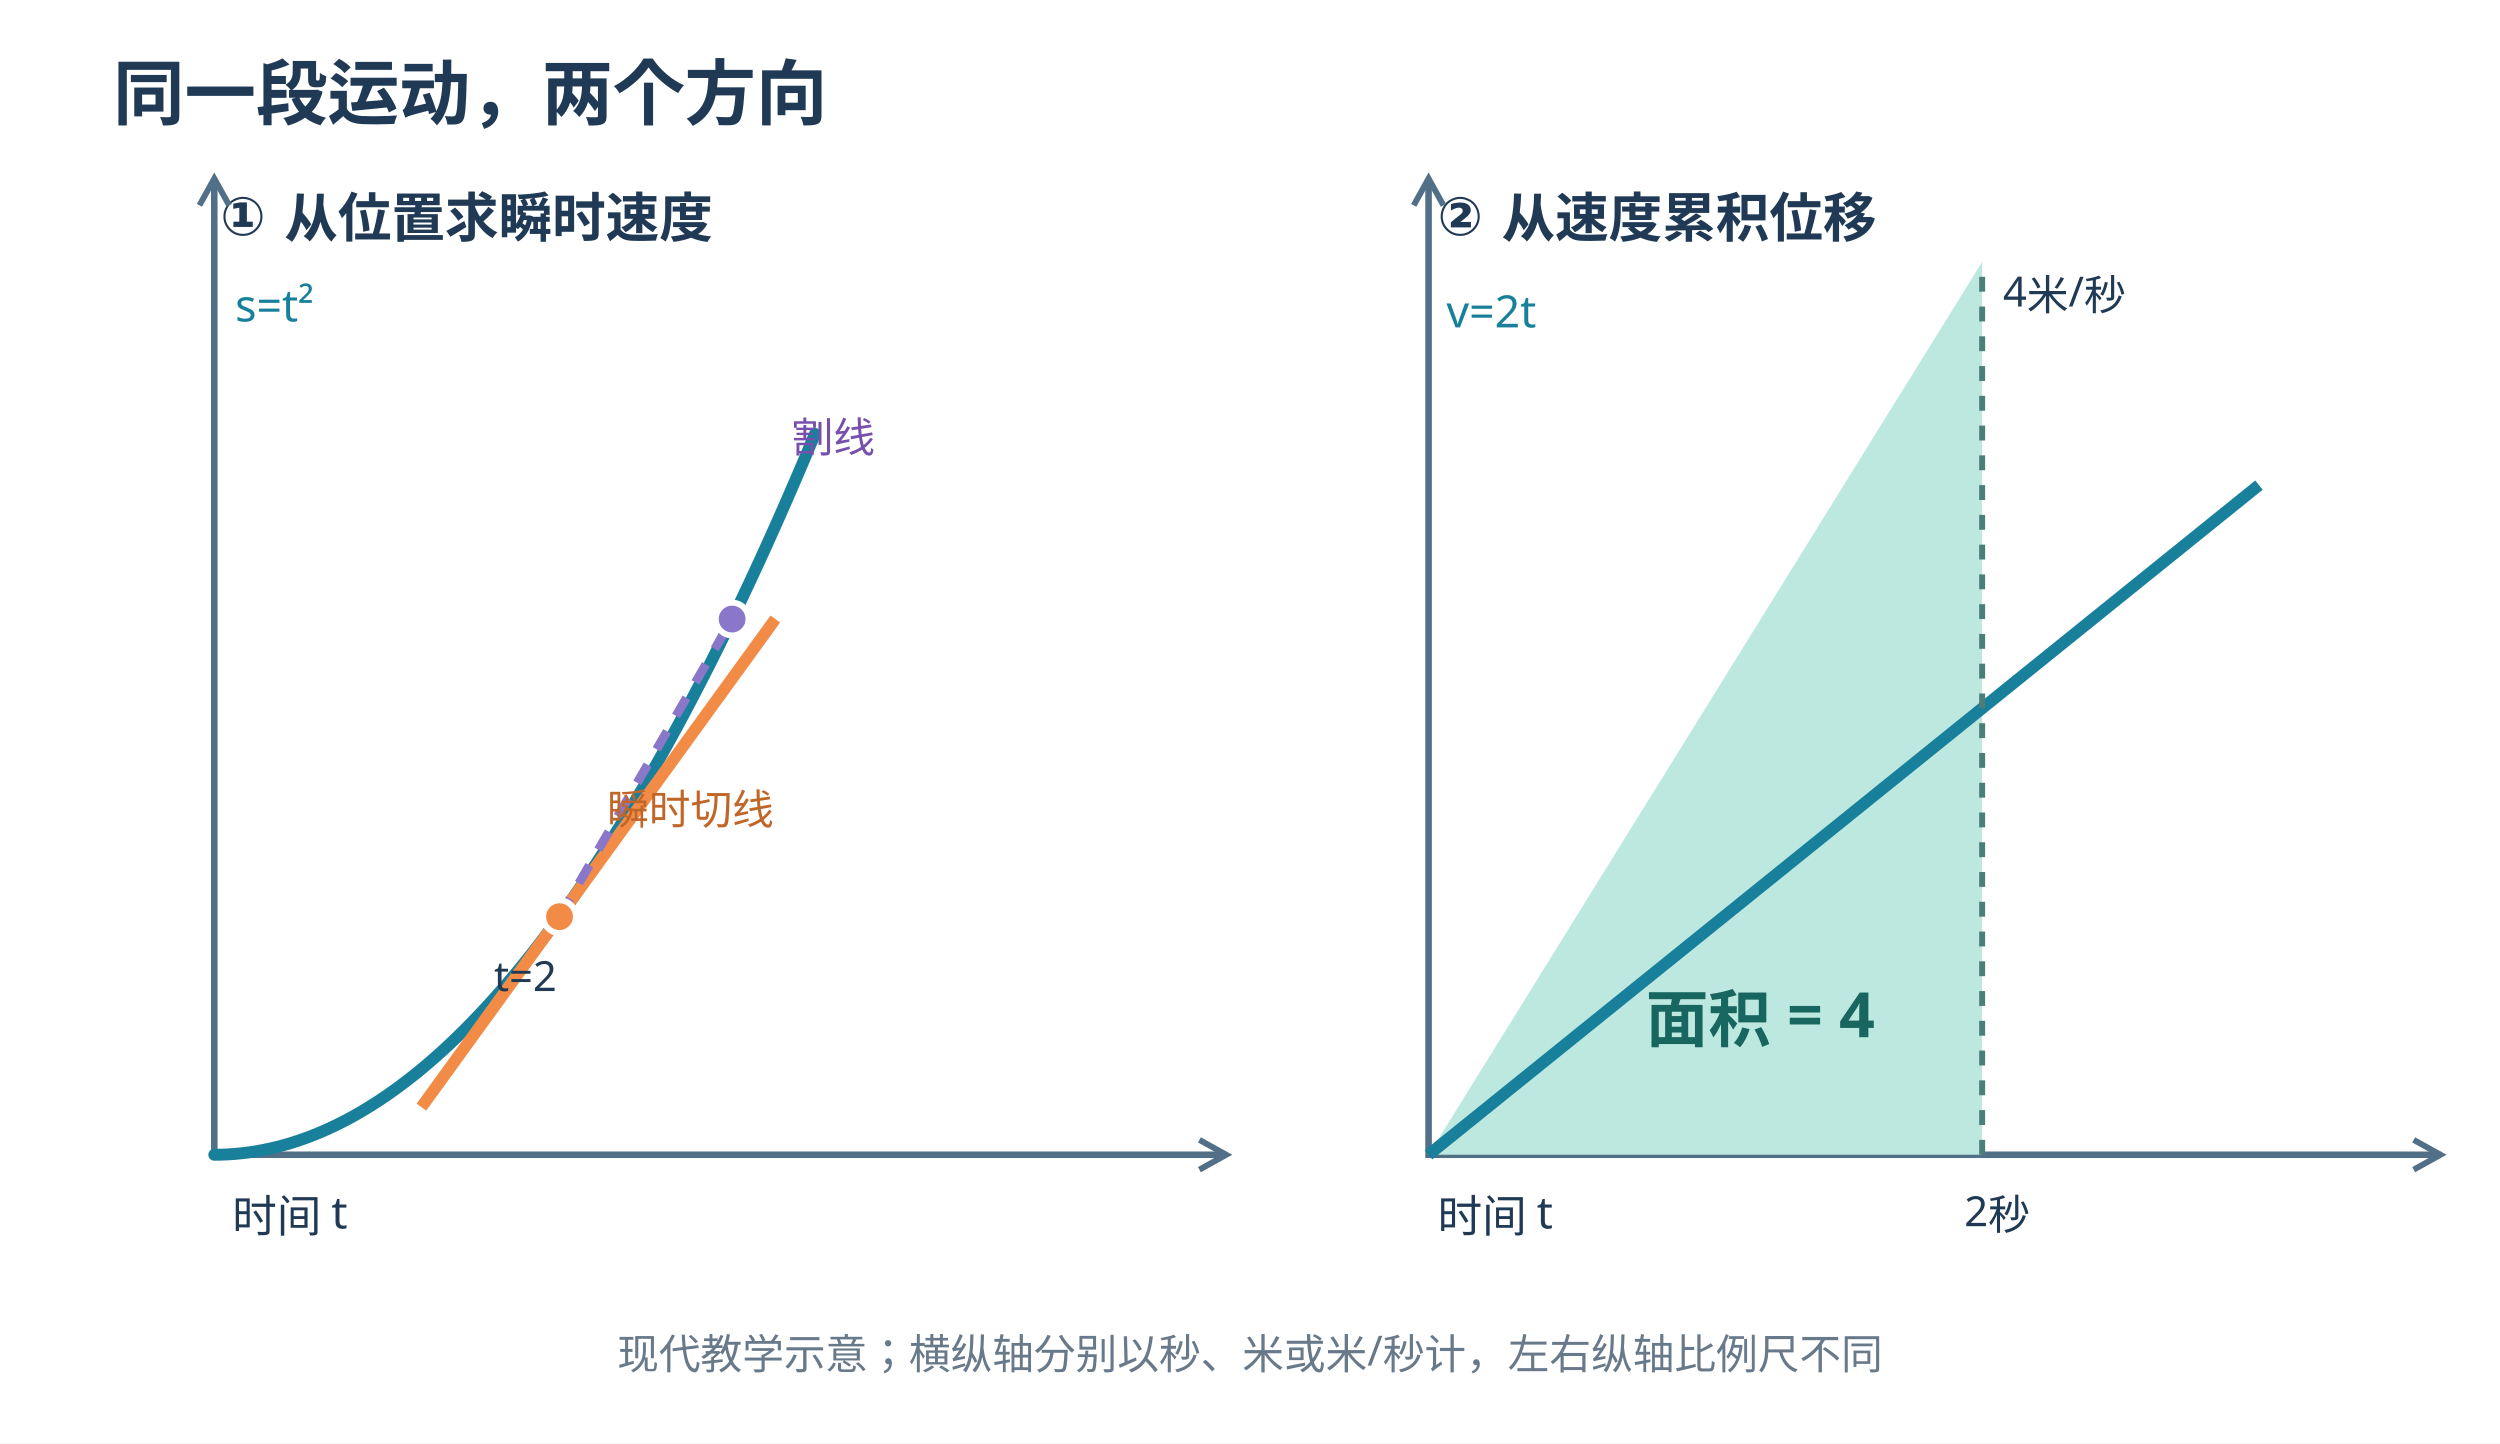
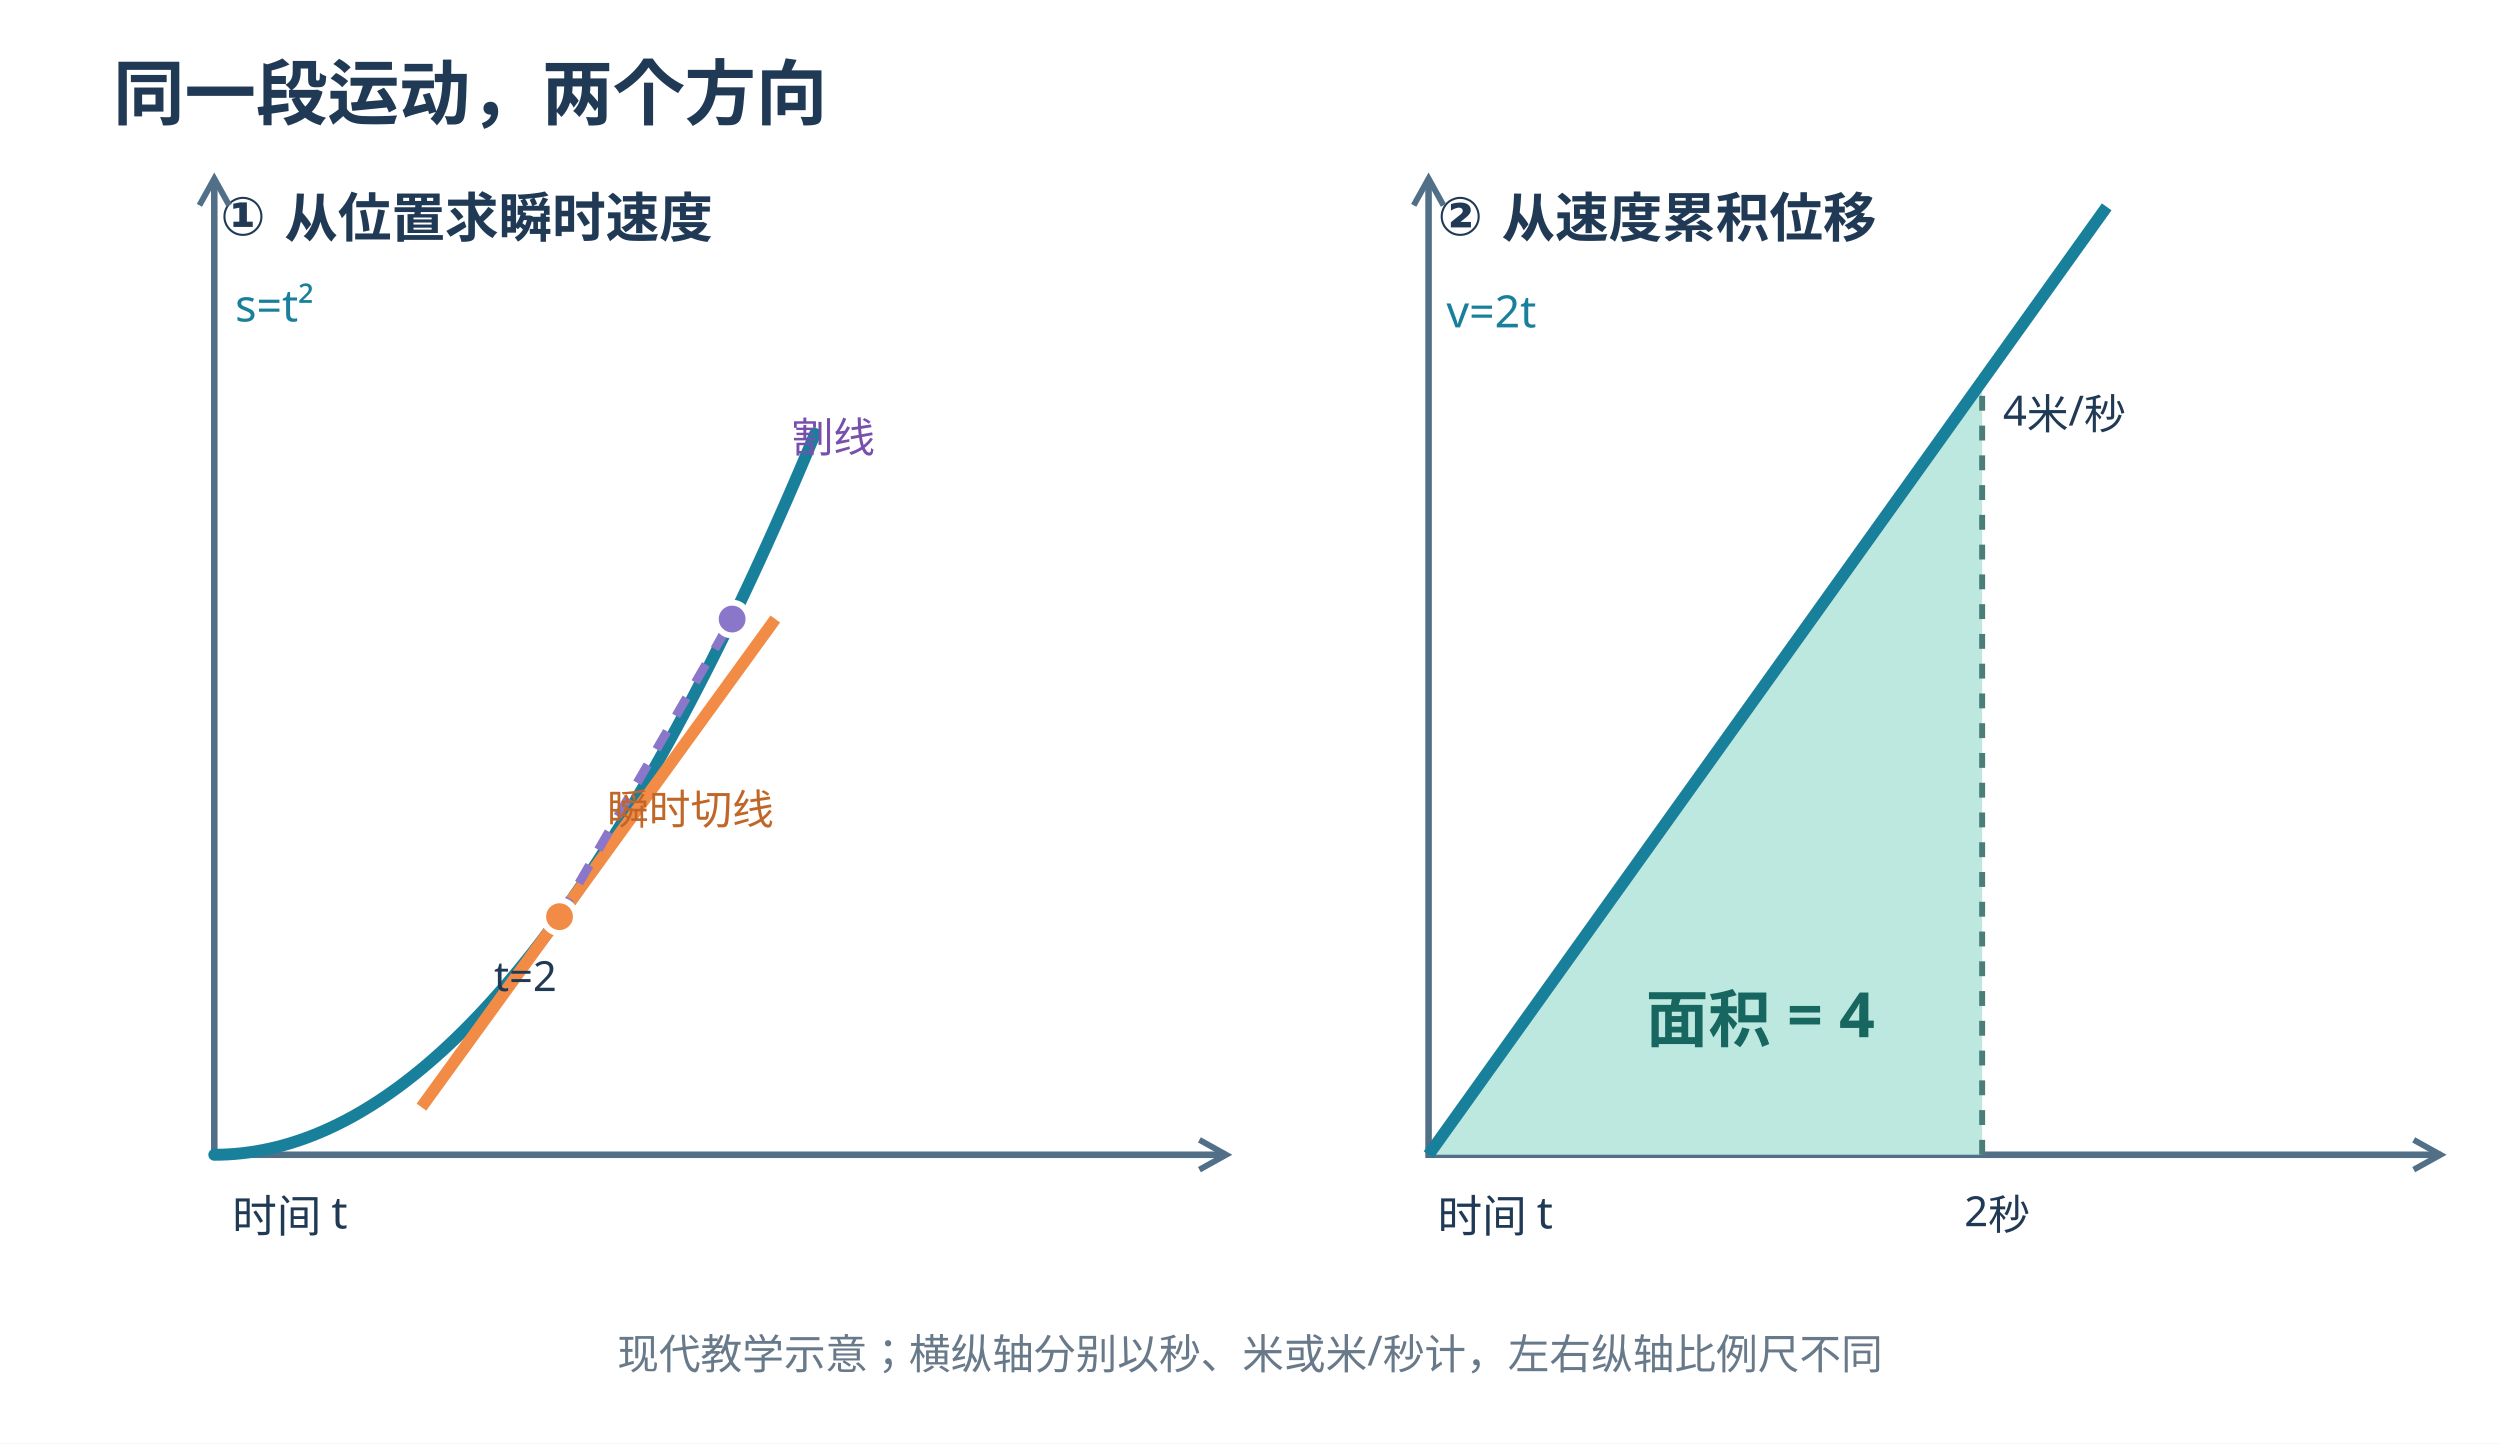
<svg xmlns="http://www.w3.org/2000/svg" width="840" height="485" viewBox="0 0 840 485" role="img" aria-labelledby="figtitle figdesc">
  <rect width="840" height="485" fill="#fff" />
  <text x="38" y="40" font-family="sans-serif" font-weight="700" font-size="24" fill="#203a56">同一段运动，两个方向</text>
  <text x="74" y="79" font-family="sans-serif" font-size="18" font-weight="650" fill="#203a56">① 从位置求瞬时速度</text>
  <text x="483" y="79" font-family="sans-serif" font-size="18" font-weight="650" fill="#203a56">② 从速度累积位移</text>
  <path d="M72 60 V388 H412" fill="none" stroke="#526f88" stroke-width="2.2" />
  <path d="M67 69 L72 60 L77 69 M403 383 L412 388 L403 393" fill="none" stroke="#526f88" stroke-width="2" />
  <path d="M480 60 V388 H820" fill="none" stroke="#526f88" stroke-width="2.2" />
  <path d="M475 69 L480 60 L485 69 M811 383 L820 388 L811 393" fill="none" stroke="#526f88" stroke-width="2" />
  <path d="M72.00 388.00 L74.32 387.97 L76.64 387.87 L78.96 387.71 L81.28 387.49 L83.60 387.20 L85.92 386.85 L88.24 386.43 L90.56 385.95 L92.88 385.41 L95.20 384.80 L97.52 384.13 L99.84 383.39 L102.16 382.59 L104.48 381.73 L106.80 380.80 L109.12 379.81 L111.44 378.75 L113.76 377.63 L116.08 376.45 L118.40 375.20 L120.72 373.89 L123.04 372.51 L125.36 371.07 L127.68 369.57 L130.00 368.00 L132.32 366.37 L134.64 364.67 L136.96 362.91 L139.28 361.09 L141.60 359.20 L143.92 357.25 L146.24 355.23 L148.56 353.15 L150.88 351.01 L153.20 348.80 L155.52 346.53 L157.84 344.19 L160.16 341.79 L162.48 339.33 L164.80 336.80 L167.12 334.21 L169.44 331.55 L171.76 328.83 L174.08 326.05 L176.40 323.20 L178.72 320.29 L181.04 317.31 L183.36 314.27 L185.68 311.17 L188.00 308.00 L190.32 304.77 L192.64 301.47 L194.96 298.11 L197.28 294.69 L199.60 291.20 L201.92 287.65 L204.24 284.03 L206.56 280.35 L208.88 276.61 L211.20 272.80 L213.52 268.93 L215.84 264.99 L218.16 260.99 L220.48 256.93 L222.80 252.80 L225.12 248.61 L227.44 244.35 L229.76 240.03 L232.08 235.65 L234.40 231.20 L236.72 226.69 L239.04 222.11 L241.36 217.47 L243.68 212.77 L246.00 208.00 L248.32 203.17 L250.64 198.27 L252.96 193.31 L255.28 188.29 L257.60 183.20 L259.92 178.05 L262.24 172.83 L264.56 167.55 L266.88 162.21 L269.20 156.80 L271.52 151.33 L273.84 145.79" stroke="#18809b" stroke-width="4" fill="none" stroke-linecap="round" />
  <path d="M141.6 372 L260.5 208" fill="none" stroke="#f28b45" stroke-width="4" />
  <path d="M188 308 L246 208" stroke="#8b77c9" stroke-width="3" stroke-dasharray="7,6" />
  <circle cx="188" cy="308" r="5.5" fill="#f28b45" stroke="white" stroke-width="2" />
  <circle cx="246" cy="208" r="5.5" fill="#8b77c9" stroke="white" stroke-width="2" />
  <text x="204" y="277" font-size="14" font-family="sans-serif" fill="#c06628">瞬时切线</text>
  <text x="266" y="152" font-size="14" font-family="sans-serif" fill="#7750ad">割线</text>
  <text x="166" y="333" font-size="14" font-family="sans-serif" fill="#203a56">t=2</text>
-   <path d="M480 388 L666 88 L666 388 Z" fill="#bde8e0" stroke="none" />
-   <path d="M480 388 L759 163" fill="none" stroke="#18809b" stroke-width="4" />
-   <line x1="666" y1="388" x2="666" y2="88" stroke="#4c7e79" stroke-width="2" stroke-dasharray="5,5" />
+   <path d="M480 388 L666 128 L666 388 Z" fill="#bde8e0" stroke="none" />
+   <path d="M480 388 L707.85 69.5" fill="none" stroke="#18809b" stroke-width="4" />
+   <line x1="666" y1="388" x2="666" y2="128" stroke="#4c7e79" stroke-width="2" stroke-dasharray="5,5" />
  <text x="553" y="350" font-size="21" fill="#17665f" font-family="sans-serif" font-weight="650">面积 = 4</text>
  <text x="660" y="412" font-size="14" fill="#203a56" font-family="sans-serif">2秒</text>
-   <text x="673" y="103" font-size="14" fill="#203a56" font-family="sans-serif">4米/秒</text>
+   <text x="673" y="143" font-size="14" fill="#203a56" font-family="sans-serif">4米/秒</text>
  <text x="78" y="414" font-size="15" fill="#203a56" font-family="sans-serif">时间 t</text>
  <text x="483" y="414" font-size="15" fill="#203a56" font-family="sans-serif">时间 t</text>
  <text x="79" y="108" font-size="15" fill="#18809b" font-family="sans-serif">s=t²</text>
  <text x="486" y="110" font-size="15" fill="#18809b" font-family="sans-serif">v=2t</text>
  <text x="420" y="460" text-anchor="middle" font-size="14" fill="#68798a" font-family="sans-serif">现代教学示意；横纵轴分别以秒、米或米/秒计，左右纵轴比例尺不同</text>
</svg>
